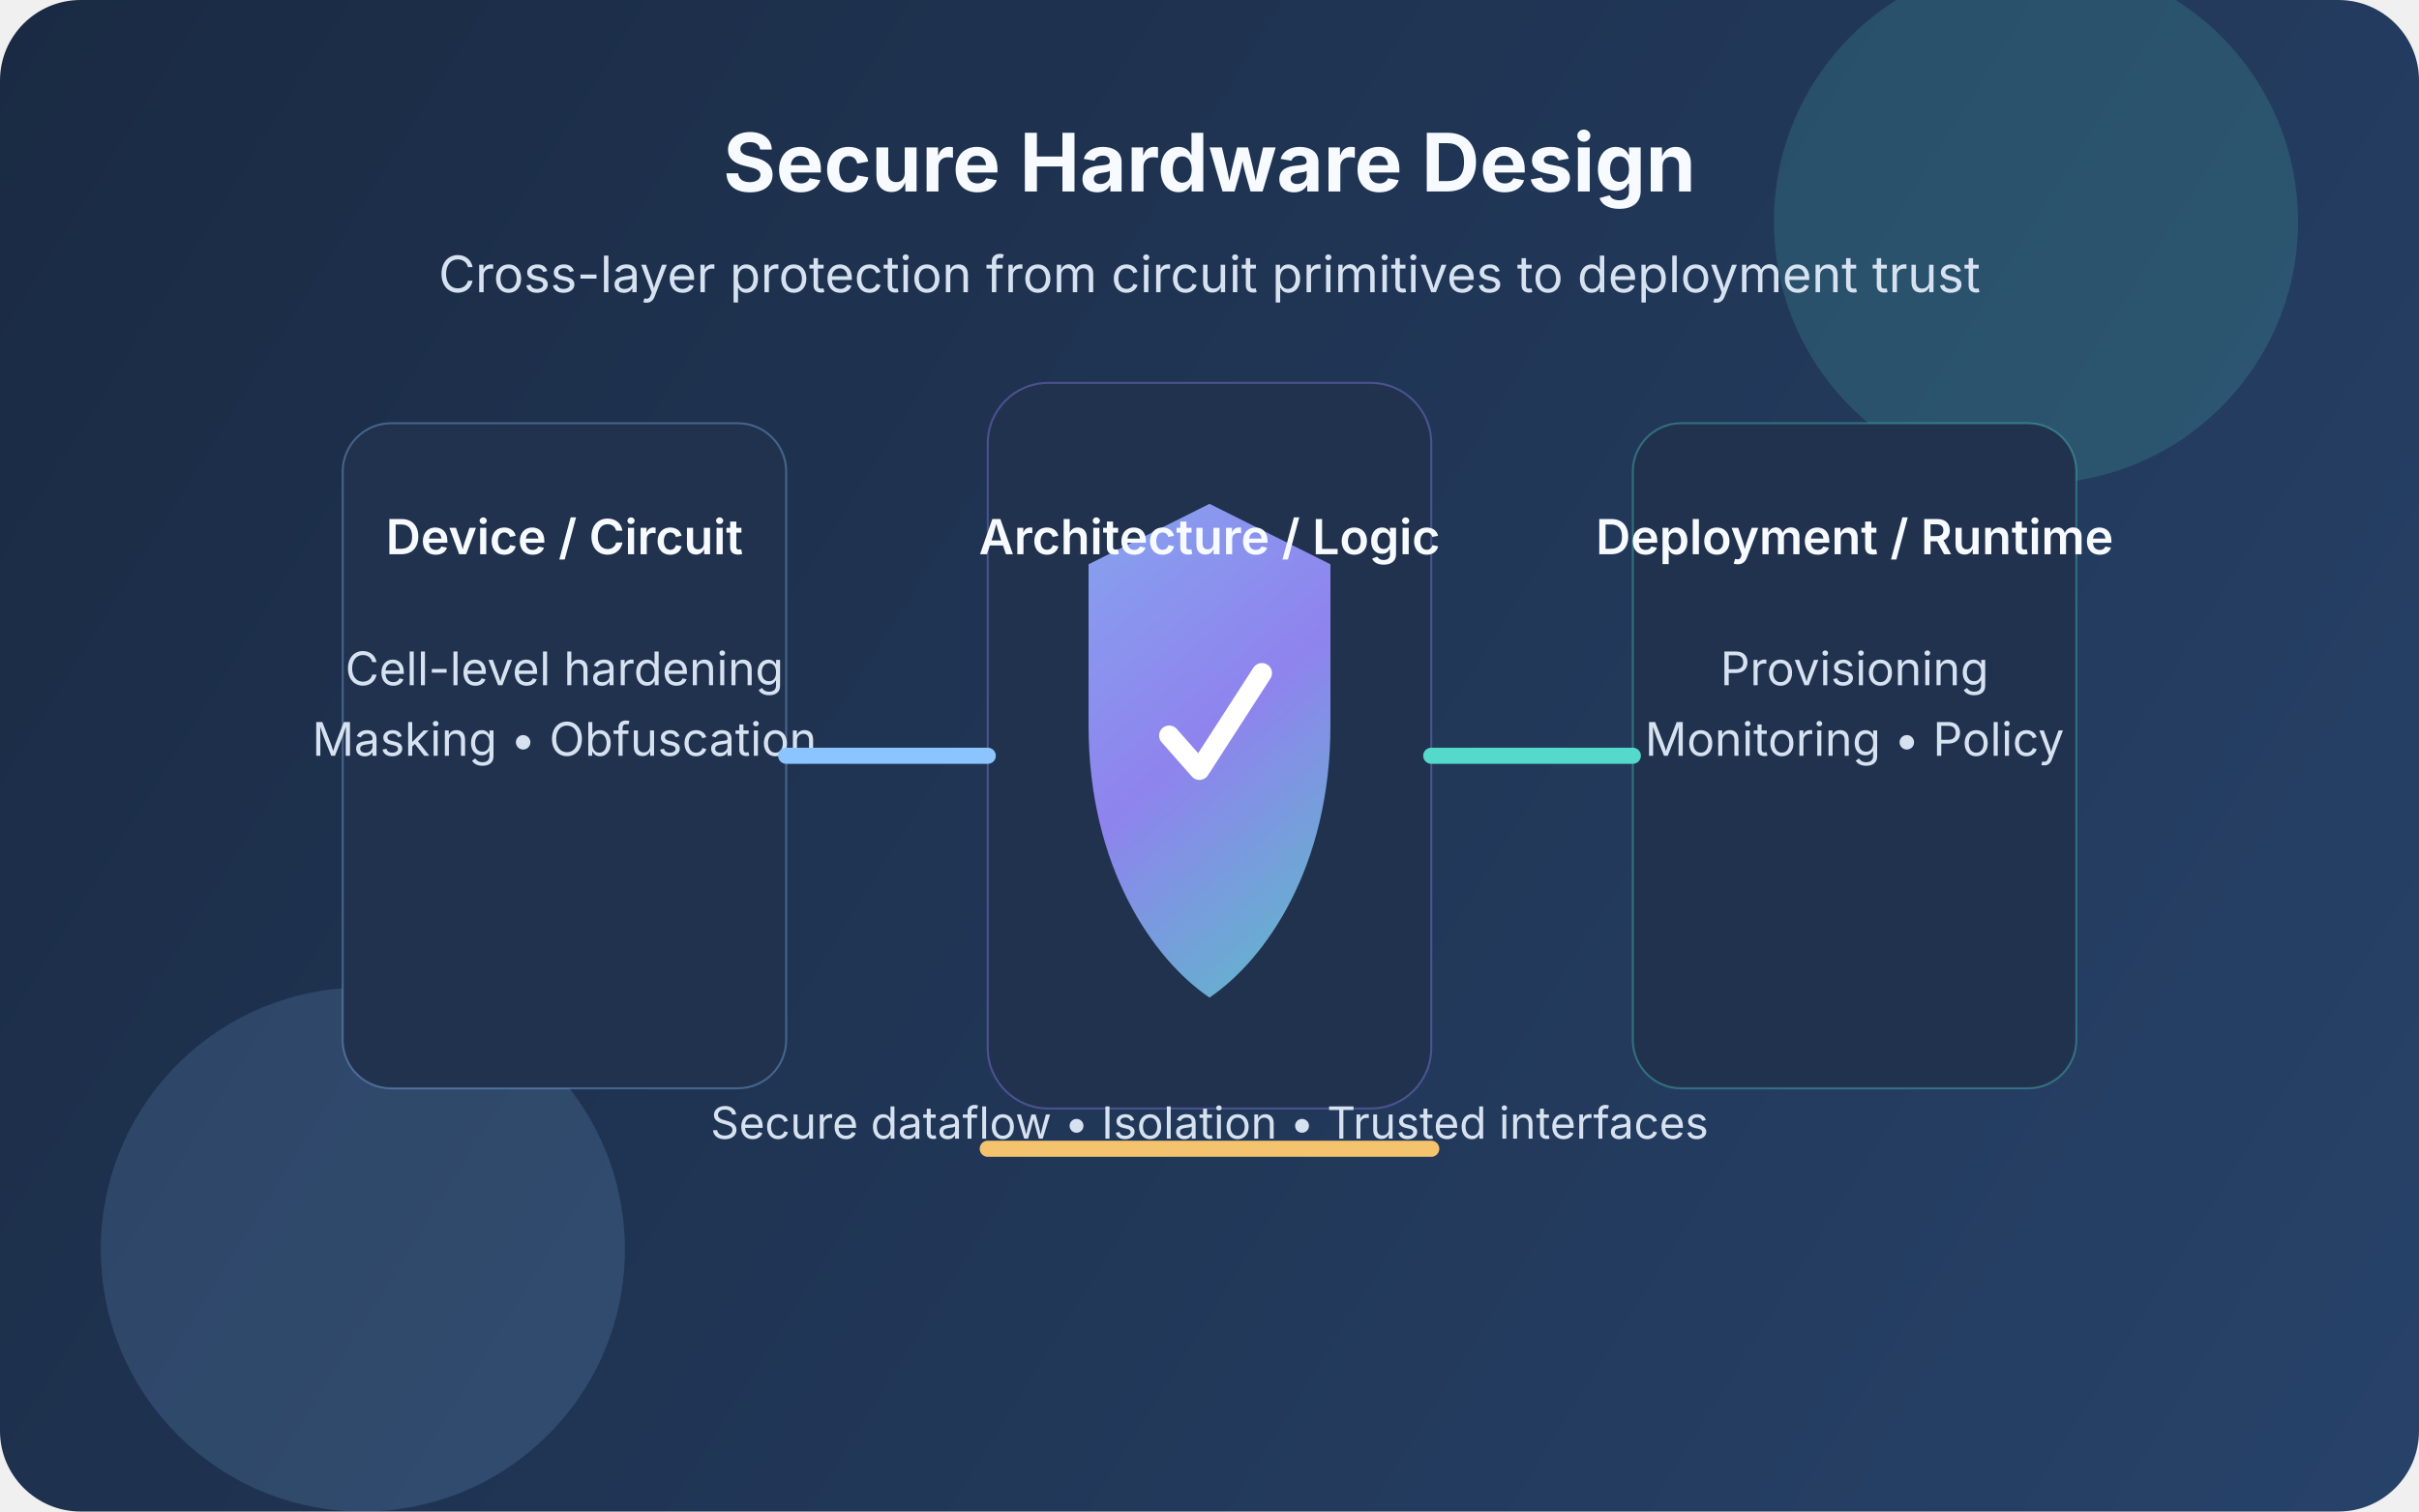
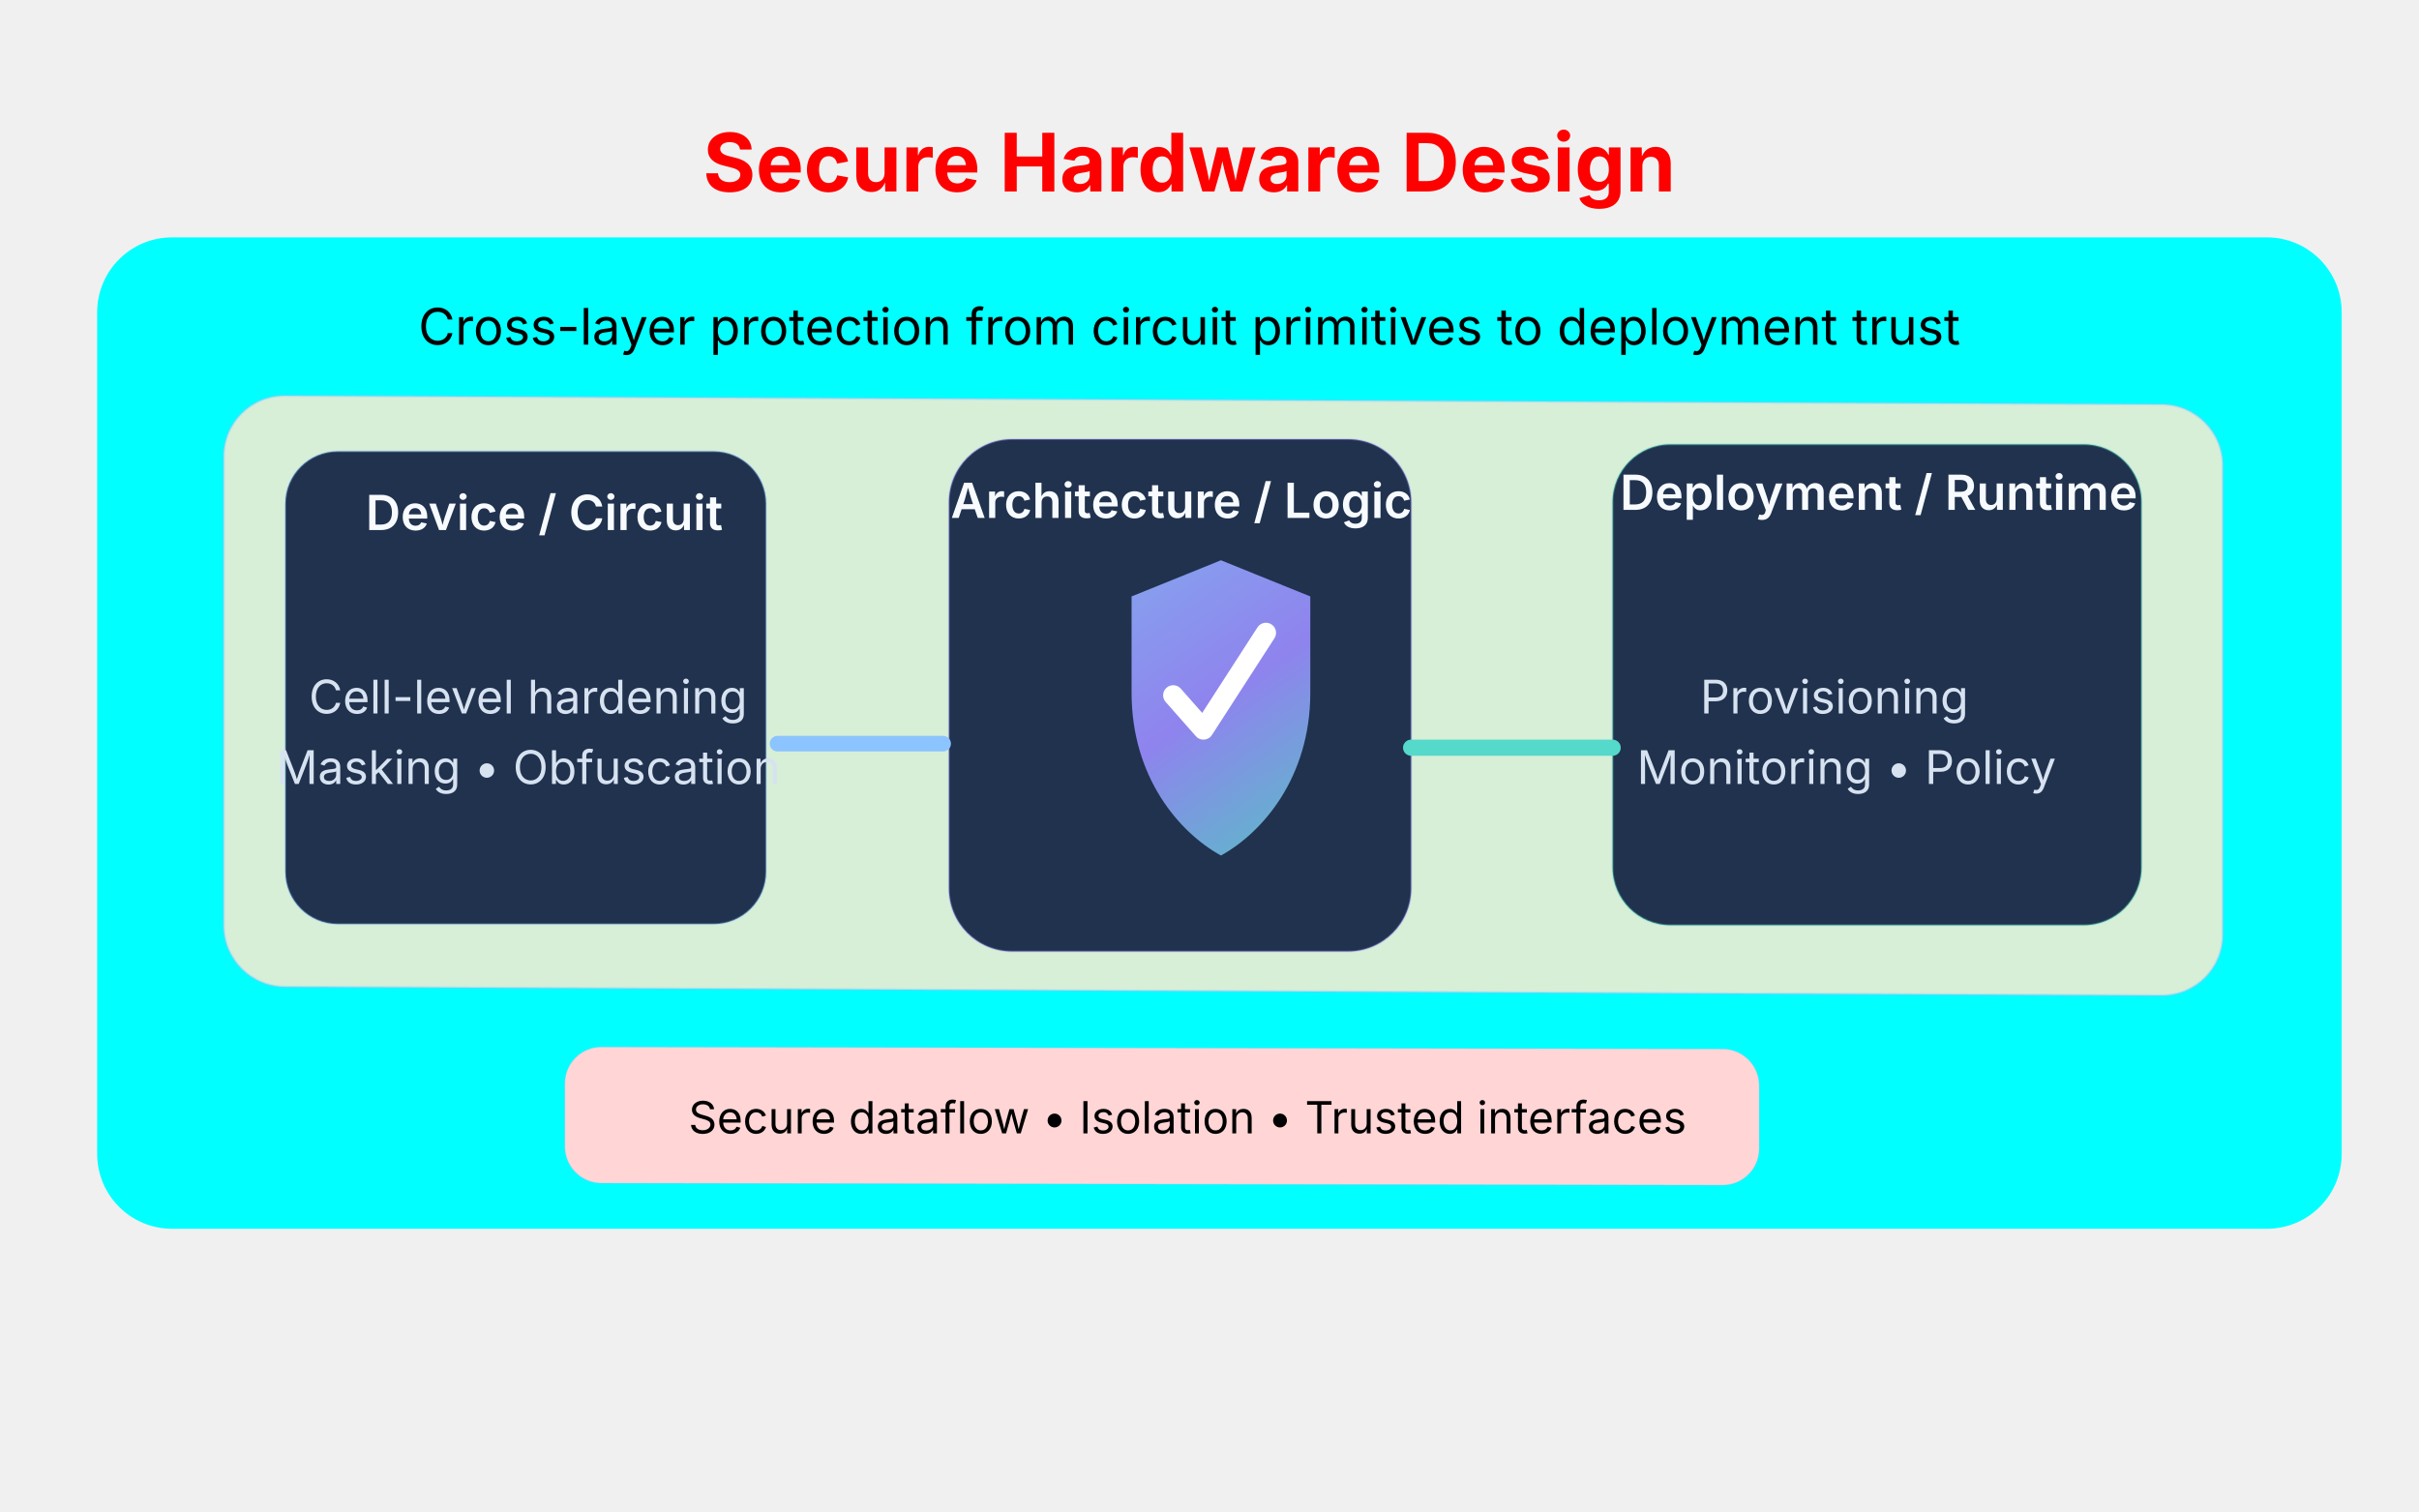
- <svg xmlns="http://www.w3.org/2000/svg" width="1200" height="750" viewBox="0 0 1200 750" fill="none">
-   <defs>
+ <svg xmlns="http://www.w3.org/2000/svg" width="1200" height="750" viewBox="0 0 1200 750" fill="none" version="1.1" id="svg19">
+   <defs id="defs5">
    <linearGradient id="bg" x1="0" y1="0" x2="1200" y2="750" gradientUnits="userSpaceOnUse">
-       <stop stop-color="#1A2A43" />
-       <stop offset="1" stop-color="#274269" />
+       <stop stop-color="#1A2A43" id="stop1" />
+       <stop offset="1" stop-color="#274269" id="stop2" />
    </linearGradient>
-     <linearGradient id="shield" x1="480" y1="200" x2="720" y2="480" gradientUnits="userSpaceOnUse">
-       <stop stop-color="#8CC4FF" />
-       <stop offset="0.55" stop-color="#9B8CFF" />
-       <stop offset="1" stop-color="#54D9CA" />
+     <linearGradient id="shield" x1="480" y1="200" x2="720" y2="480" gradientUnits="userSpaceOnUse" gradientTransform="matrix(0.738806,0,0,0.5979287,162.3881,128.5178)">
+       <stop stop-color="#8CC4FF" id="stop3" />
+       <stop offset="0.55" stop-color="#9B8CFF" id="stop4" />
+       <stop offset="1" stop-color="#54D9CA" id="stop5" />
    </linearGradient>
  </defs>
-   <rect width="1200" height="750" rx="40" fill="url(#bg)" />
-   <g opacity="0.16">
-     <circle cx="180" cy="620" r="130" fill="#8CC4FF" />
-     <circle cx="1010" cy="110" r="130" fill="#54D9CA" />
-   </g>
-   <text x="600" y="95" fill="#F7FBFF" font-size="40" font-family="Inter, Arial, sans-serif" font-weight="700" text-anchor="middle">Secure Hardware Design</text>
-   <text x="600" y="145" fill="#D7E2F1" font-size="25" font-family="Inter, Arial, sans-serif" text-anchor="middle">Cross-layer protection from circuit primitives to deployment trust</text>
-   <rect x="170" y="210" width="220" height="330" rx="24" fill="#20324E" stroke="#8CC4FF" stroke-opacity="0.35" />
-   <rect x="490" y="190" width="220" height="360" rx="30" fill="#20324E" stroke="#9B8CFF" stroke-opacity="0.35" />
-   <rect x="810" y="210" width="220" height="330" rx="24" fill="#20324E" stroke="#54D9CA" stroke-opacity="0.35" />
-   <path d="M600 250L660 280V360C660 430 628 476 600 495C572 476 540 430 540 360V280L600 250Z" fill="url(#shield)" opacity="0.9" />
-   <path d="M580 365L595 382L626 334" stroke="#FFFFFF" stroke-width="10" stroke-linecap="round" stroke-linejoin="round" />
-   <text x="280" y="275" fill="#F7FBFF" font-size="24" font-family="Inter, Arial, sans-serif" font-weight="600" text-anchor="middle">Device / Circuit</text>
-   <text x="600" y="275" fill="#F7FBFF" font-size="24" font-family="Inter, Arial, sans-serif" font-weight="600" text-anchor="middle">Architecture / Logic</text>
-   <text x="920" y="275" fill="#F7FBFF" font-size="24" font-family="Inter, Arial, sans-serif" font-weight="600" text-anchor="middle">Deployment / Runtime</text>
-   <text x="280" y="340" fill="#D7E2F1" font-size="23" font-family="Inter, Arial, sans-serif" text-anchor="middle">Cell-level hardening</text>
-   <text x="280" y="375" fill="#D7E2F1" font-size="23" font-family="Inter, Arial, sans-serif" text-anchor="middle">Masking • Obfuscation</text>
-   <text x="600" y="565" fill="#D7E2F1" font-size="22" font-family="Inter, Arial, sans-serif" text-anchor="middle">Secure dataflow • Isolation • Trusted interfaces</text>
-   <text x="920" y="340" fill="#D7E2F1" font-size="23" font-family="Inter, Arial, sans-serif" text-anchor="middle">Provisioning</text>
-   <text x="920" y="375" fill="#D7E2F1" font-size="23" font-family="Inter, Arial, sans-serif" text-anchor="middle">Monitoring • Policy</text>
-   <path d="M390 375H490" stroke="#8CC4FF" stroke-width="8" stroke-linecap="round" />
-   <path d="M710 375H810" stroke="#54D9CA" stroke-width="8" stroke-linecap="round" />
-   <path d="M490 570H710" stroke="#F4C36D" stroke-width="8" stroke-linecap="round" />
+   <rect width="1113.433" height="491.91" rx="37.114" fill="url(#bg)" id="rect5" style="fill:#00ffff;stroke-width:0.78" x="48.209" y="117.791" />
+   <rect x="110.971" y="195.678" width="991.712" height="293.316" rx="30.302" fill="#1F314E" stroke="#8cc4ff" stroke-opacity="0.35" id="rect7-8" style="fill:#d7efd7;fill-opacity:1;stroke-width:1.223" transform="matrix(0.9999894,0.00460597,0,1,0,0)" />
+   <rect x="280.212" y="518.981" width="592.472" height="67.537" rx="18.103" fill="#1F314E" stroke="#8cc4ff" stroke-opacity="0.35" id="rect7-8-9" style="fill:#ffd5d5;fill-opacity:1;stroke-width:0.454" transform="matrix(0.9999984,0.00177519,0,1,0,0)" />
+   <g opacity="0.16" id="g6" style="fill:#ff0000;fill-opacity:1" />
+   <text x="590" y="95" fill="#F7FBFF" font-size="40px" font-family="Inter, Arial, sans-serif" font-weight="700" text-anchor="middle" id="text6" style="fill:#ff0000">Secure Hardware Design</text>
+   <text x="590" y="171" fill="#d7e2f1" font-size="25px" font-family="Inter, Arial, sans-serif" text-anchor="middle" id="text7" style="fill:#000000">Cross-layer protection from circuit primitives to deployment trust</text>
+   <rect x="141.534" y="223.939" width="238.527" height="234.6" rx="26.021" fill="#20324e" stroke="#8cc4ff" stroke-opacity="0.35" id="rect7" style="stroke-width:0.878" />
+   <rect x="470.726" y="217.929" width="229.345" height="254.172" rx="31.274" fill="#20324e" stroke="#9b8cff" stroke-opacity="0.35" id="rect8" style="stroke-width:0.858" />
+   <rect x="799.964" y="220.48" width="262.403" height="238.601" rx="28.626" fill="#20324e" stroke="#54d9ca" stroke-opacity="0.35" id="rect9" style="stroke-width:0.929" />
+   <path d="M 605.672,278 650,295.938 v 47.834 c 0,41.855 -23.642,69.36 -44.328,80.72 -20.687,-11.361 -44.328,-38.865 -44.328,-80.72 v -47.834 z" fill="url(#shield)" opacity="0.9" id="path9" style="fill:url(#shield);stroke-width:0.665" />
+   <path d="m 582,345 15,17 31,-48" stroke="#ffffff" stroke-width="10" stroke-linecap="round" stroke-linejoin="round" id="path10" />
+   <text x="270" y="263" fill="#f7fbff" font-size="24px" font-family="Inter, Arial, sans-serif" font-weight="600" text-anchor="middle" id="text10">Device / Circuit</text>
+   <text x="586" y="257" fill="#f7fbff" font-size="24px" font-family="Inter, Arial, sans-serif" font-weight="600" text-anchor="middle" id="text11">Architecture / Logic</text>
+   <text x="932" y="253" fill="#f7fbff" font-size="24px" font-family="Inter, Arial, sans-serif" font-weight="600" text-anchor="middle" id="text12">Deployment / Runtime</text>
+   <text x="262" y="354" fill="#d7e2f1" font-size="23px" font-family="Inter, Arial, sans-serif" text-anchor="middle" id="text13">Cell-level hardening</text>
+   <text x="262" y="389" fill="#d7e2f1" font-size="23px" font-family="Inter, Arial, sans-serif" text-anchor="middle" id="text14">Masking • Obfuscation</text>
+   <text x="589.08" y="562.362" fill="#d7e2f1" font-size="22px" font-family="Inter, Arial, sans-serif" text-anchor="middle" id="text15" style="fill:#000000">Secure dataflow • Isolation • Trusted interfaces</text>
+   <text x="910" y="354" fill="#d7e2f1" font-size="23px" font-family="Inter, Arial, sans-serif" text-anchor="middle" id="text16">Provisioning</text>
+   <text x="916" y="389" fill="#d7e2f1" font-size="23px" font-family="Inter, Arial, sans-serif" text-anchor="middle" id="text17">Monitoring • Policy</text>
+   <path d="m 385.696,369 h 82.166" stroke="#8cc4ff" stroke-width="7.727" stroke-linecap="round" id="path17" />
+   <path d="M 700,371 H 800" stroke="#54d9ca" stroke-width="8" stroke-linecap="round" id="path18" />
</svg>
